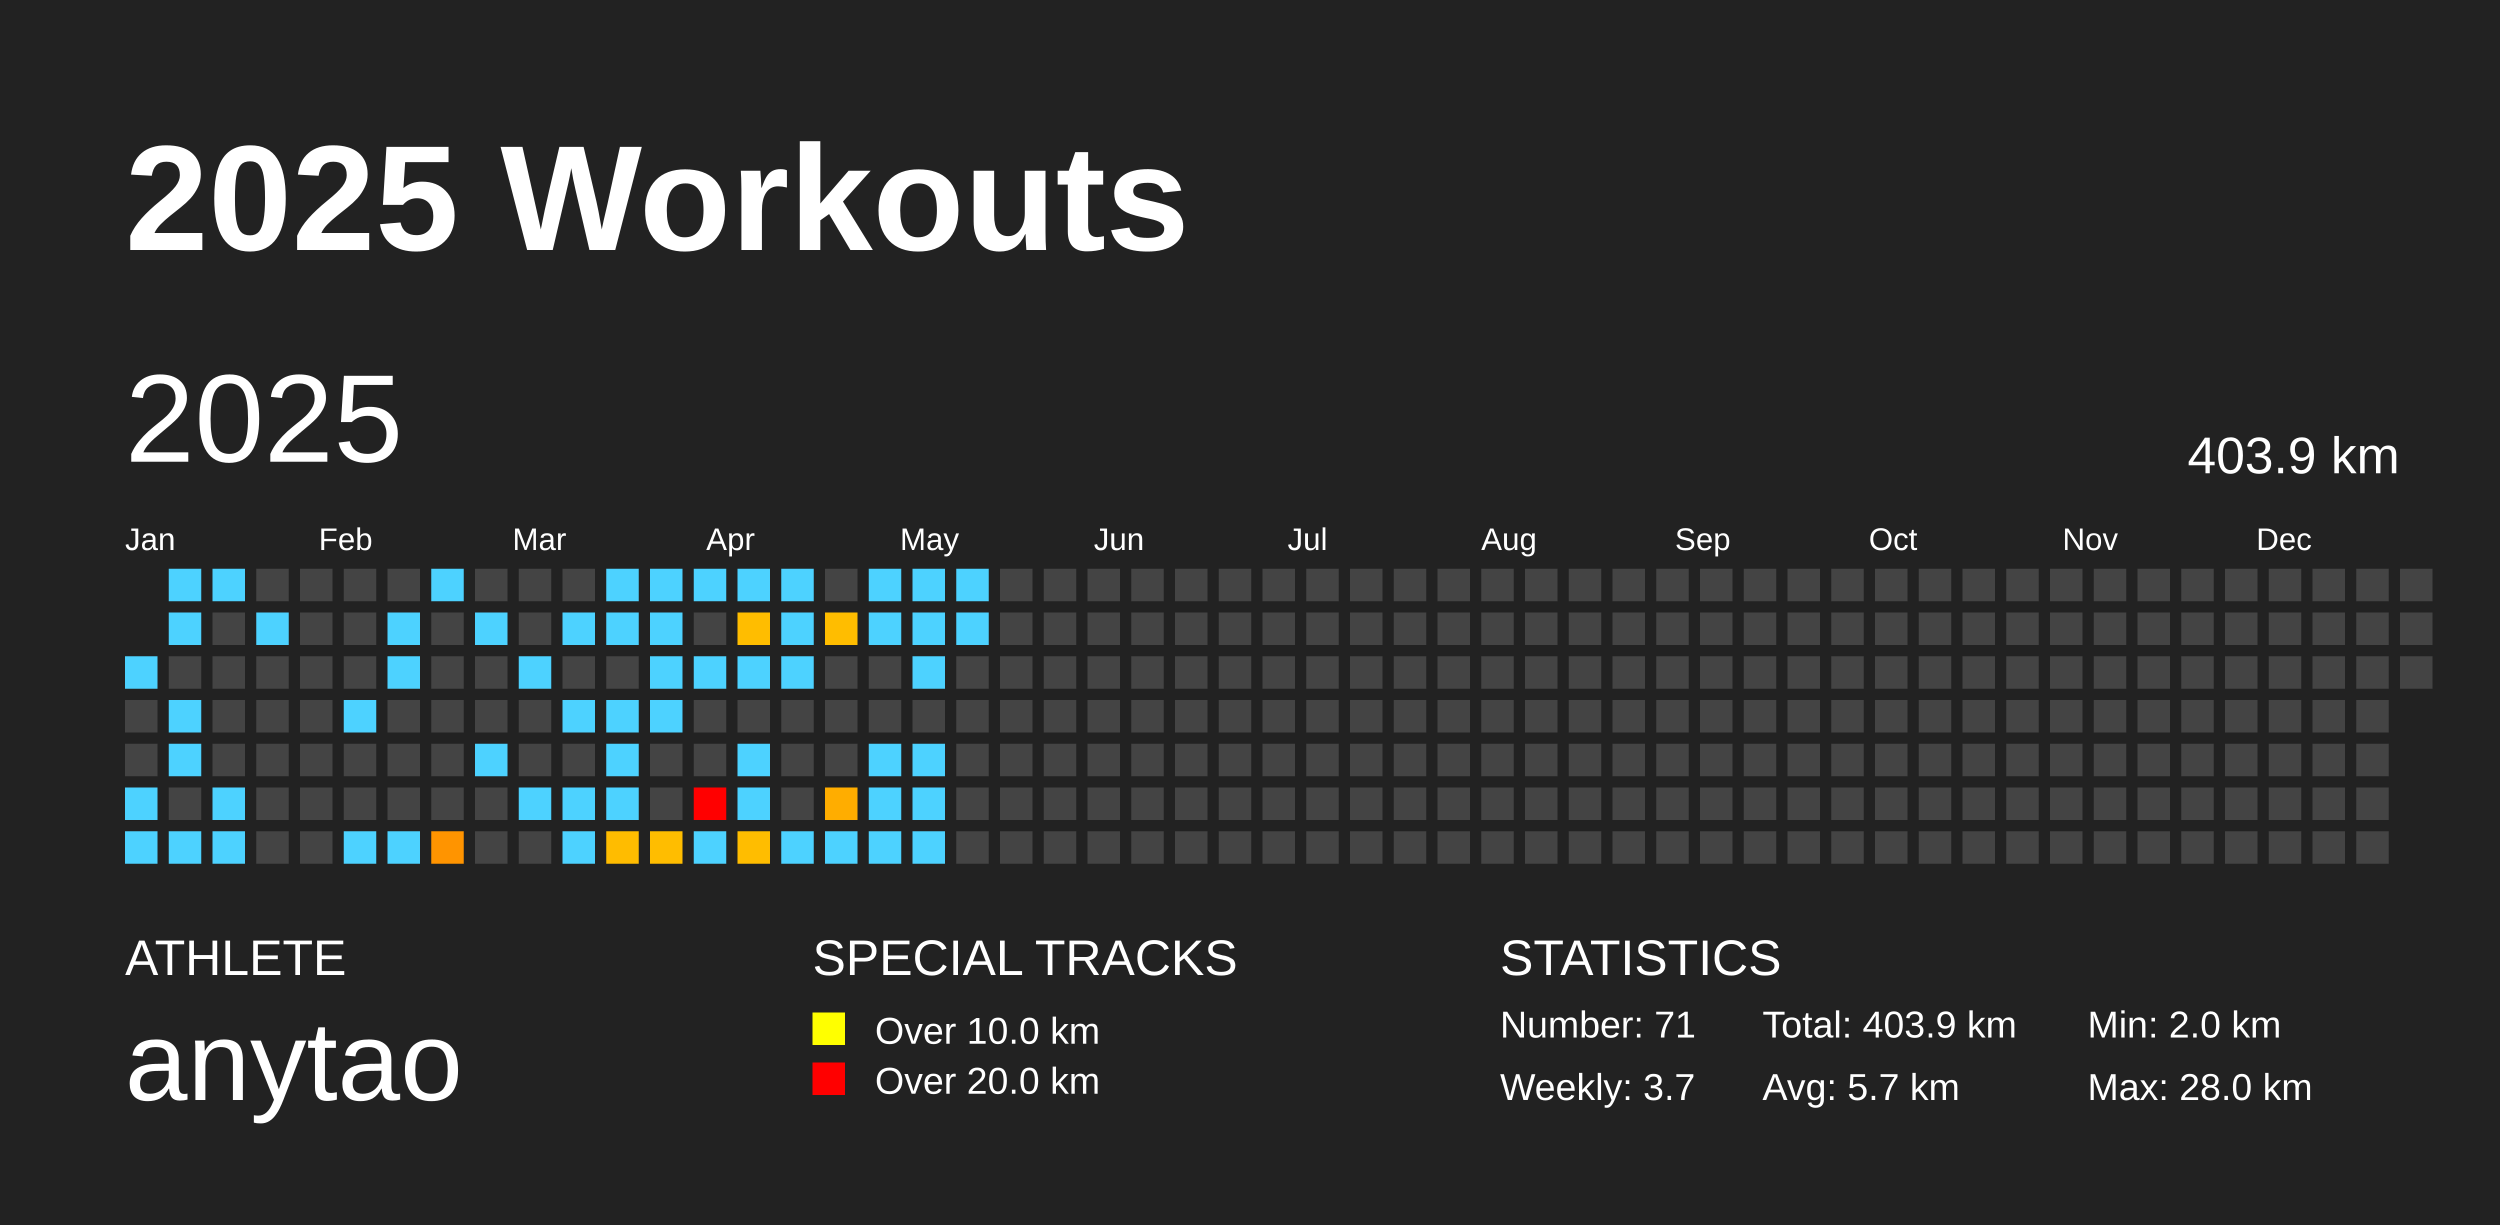
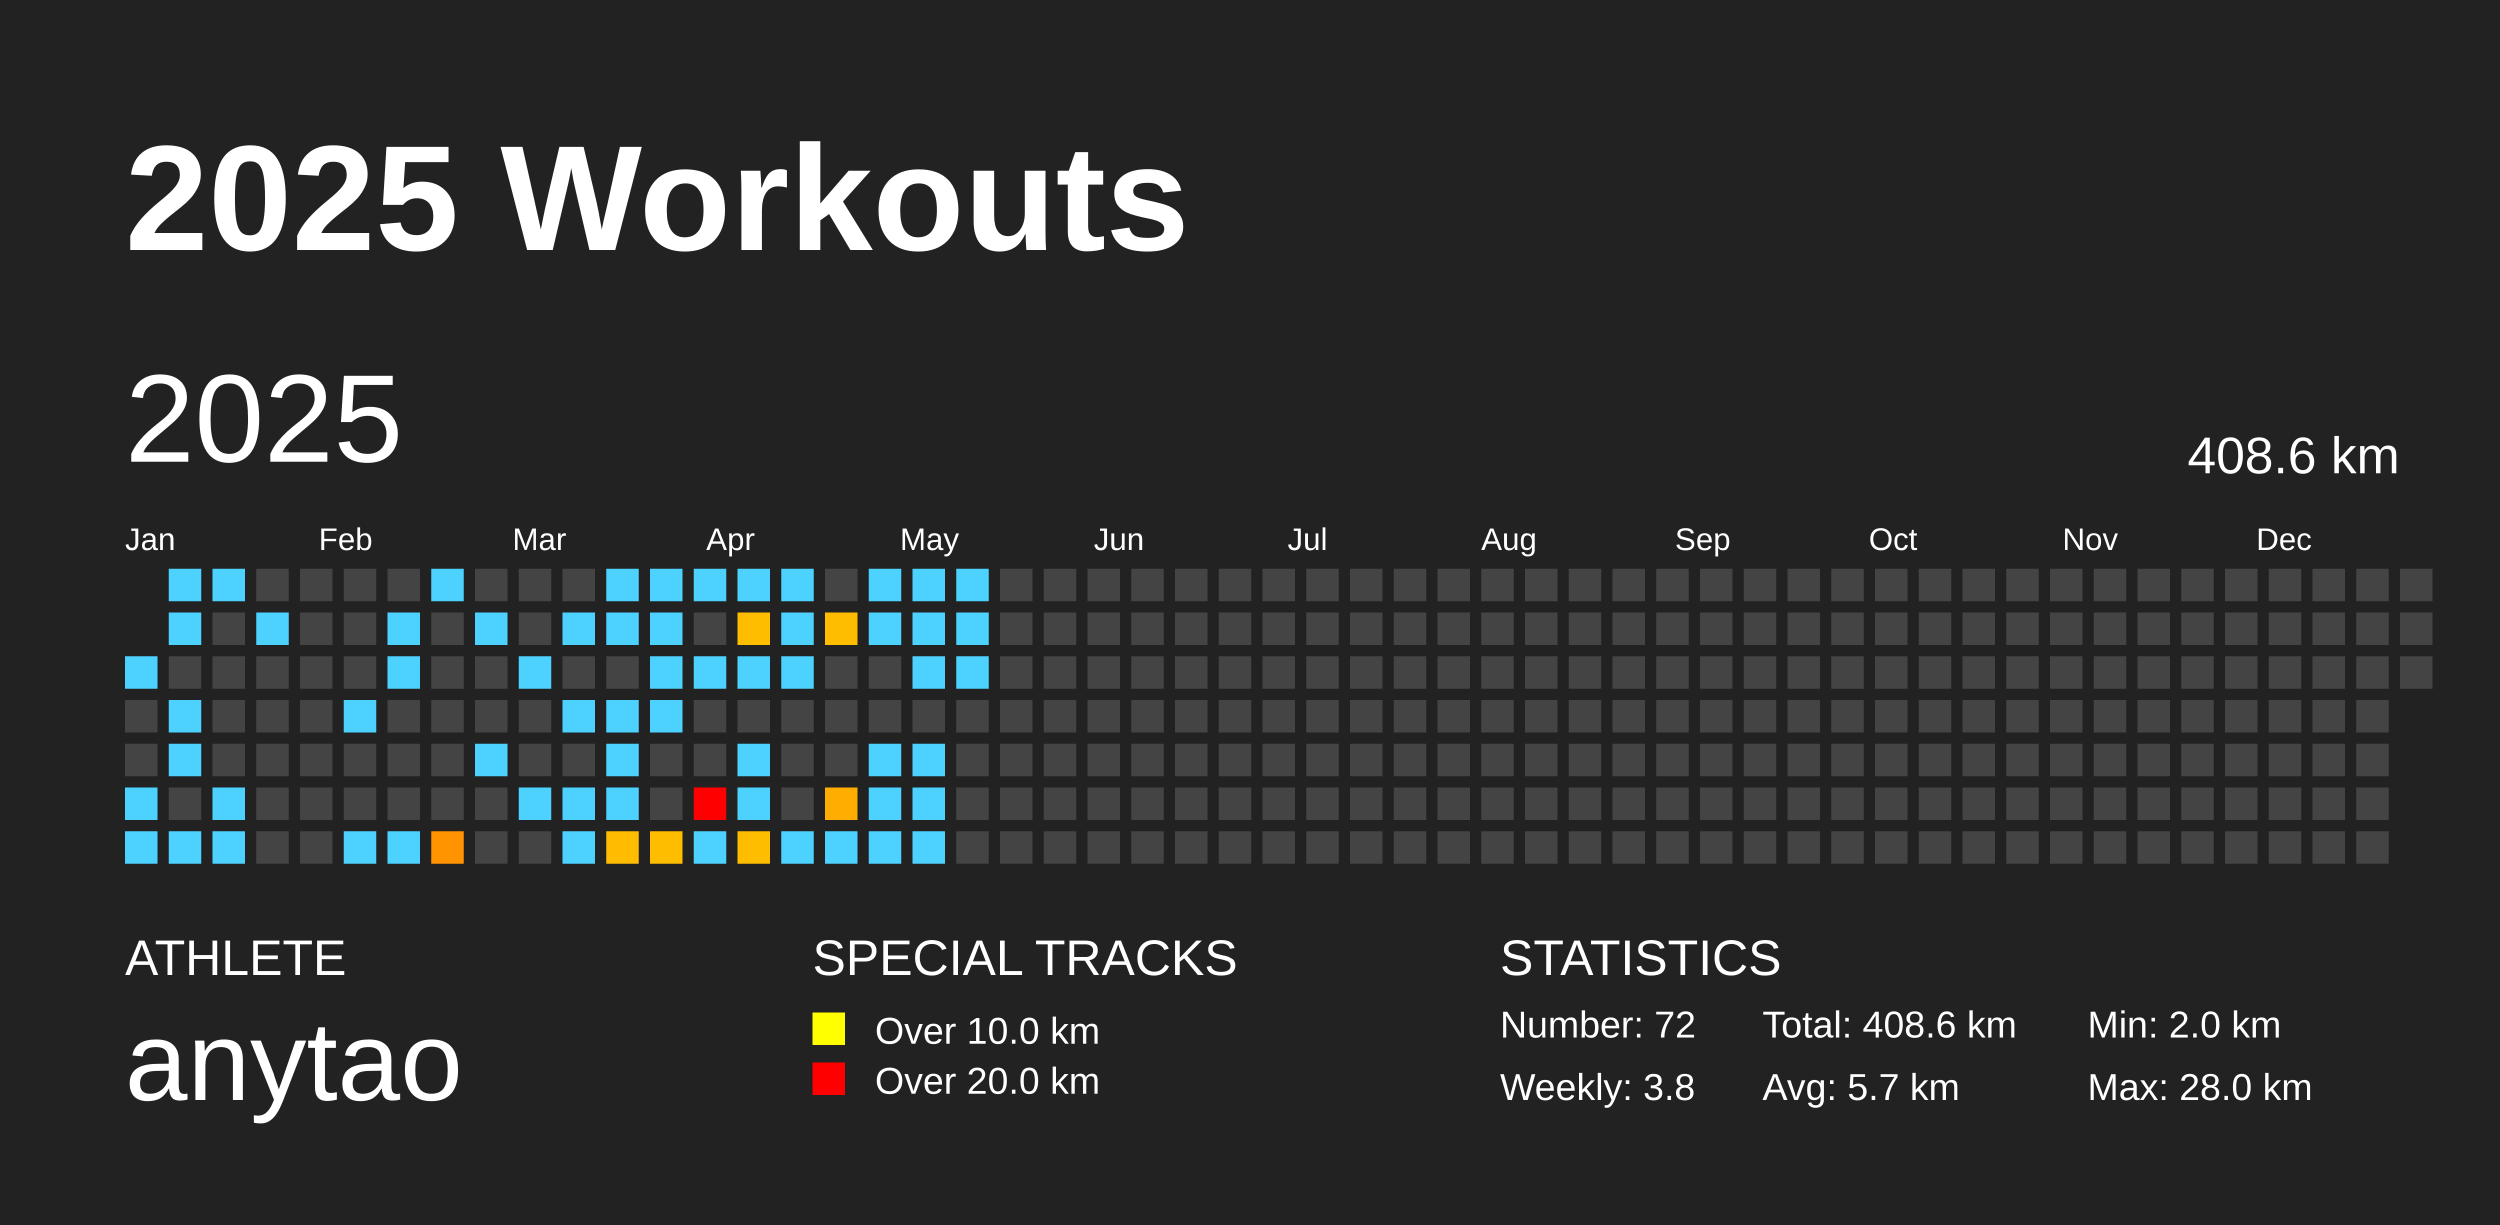
<svg xmlns="http://www.w3.org/2000/svg" baseProfile="full" height="98mm" version="1.1" viewBox="0,0,200,98" width="200mm">
  <defs />
  <rect fill="#222222" height="98" width="200" x="0" y="0" />
  <text fill="#FFFFFF" style="font-size:12px; font-family:Arial; font-weight:bold;" x="10" y="20">2025 Workouts</text>
  <text fill="#FFFFFF" style="font-size:4px; font-family:Arial" x="10" y="78">ATHLETE</text>
  <text fill="#FFFFFF" style="font-size:9px; font-family:Arial" x="10" y="88">anytao</text>
  <text fill="#FFFFFF" style="font-size:4px; font-family:Arial" x="65" y="78">SPECIAL TRACKS</text>
  <rect fill="yellow" height="2.6" width="2.6" x="65" y="81" />
  <text fill="#FFFFFF" style="font-size:3px; font-family:Arial" x="70" y="83.5">Over 10.0 km</text>
  <rect fill="red" height="2.6" width="2.6" x="65" y="85" />
  <text fill="#FFFFFF" style="font-size:3px; font-family:Arial" x="70" y="87.5">Over 20.0 km</text>
  <text fill="#FFFFFF" style="font-size:4px; font-family:Arial" x="120" y="78">STATISTICS</text>
-   <text fill="#FFFFFF" style="font-size:3px; font-family:Arial" x="120" y="83">Number: 71</text>
-   <text fill="#FFFFFF" style="font-size:3px; font-family:Arial" x="120" y="88">Weekly: 3.7</text>
-   <text fill="#FFFFFF" style="font-size:3px; font-family:Arial" x="141" y="83">Total: 403.9 km</text>
+   <text fill="#FFFFFF" style="font-size:3px; font-family:Arial" x="120" y="83">Number: 72</text>
+   <text fill="#FFFFFF" style="font-size:3px; font-family:Arial" x="120" y="88">Weekly: 3.8</text>
+   <text fill="#FFFFFF" style="font-size:3px; font-family:Arial" x="141" y="83">Total: 408.6 km</text>
  <text fill="#FFFFFF" style="font-size:3px; font-family:Arial" x="141" y="88">Avg: 5.7 km</text>
  <text fill="#FFFFFF" style="font-size:3px; font-family:Arial" x="167" y="83">Min: 2.0 km</text>
  <text fill="#FFFFFF" style="font-size:3px; font-family:Arial" x="167" y="88">Max: 28.0 km</text>
  <text dominant-baseline="hanging" fill="#FFFFFF" style="font-size:10.0px; font-family:Arial;" x="10" y="30">2025</text>
-   <text dominant-baseline="hanging" fill="#FFFFFF" style="font-size:4.125px; font-family:Arial;" x="175" y="35">403.9 km</text>
+   <text dominant-baseline="hanging" fill="#FFFFFF" style="font-size:4.125px; font-family:Arial;" x="175" y="35">408.6 km</text>
  <text fill="#FFFFFF" style="font-size:2.5px; font-family:Arial" x="10.0" y="44">Jan</text>
  <text fill="#FFFFFF" style="font-size:2.5px; font-family:Arial" x="25.5" y="44">Feb</text>
  <text fill="#FFFFFF" style="font-size:2.5px; font-family:Arial" x="41.0" y="44">Mar</text>
  <text fill="#FFFFFF" style="font-size:2.5px; font-family:Arial" x="56.5" y="44">Apr</text>
  <text fill="#FFFFFF" style="font-size:2.5px; font-family:Arial" x="72.0" y="44">May</text>
  <text fill="#FFFFFF" style="font-size:2.5px; font-family:Arial" x="87.5" y="44">Jun</text>
  <text fill="#FFFFFF" style="font-size:2.5px; font-family:Arial" x="103.0" y="44">Jul</text>
  <text fill="#FFFFFF" style="font-size:2.5px; font-family:Arial" x="118.5" y="44">Aug</text>
  <text fill="#FFFFFF" style="font-size:2.5px; font-family:Arial" x="134.0" y="44">Sep</text>
  <text fill="#FFFFFF" style="font-size:2.5px; font-family:Arial" x="149.5" y="44">Oct</text>
  <text fill="#FFFFFF" style="font-size:2.5px; font-family:Arial" x="165.0" y="44">Nov</text>
  <text fill="#FFFFFF" style="font-size:2.5px; font-family:Arial" x="180.5" y="44">Dec</text>
  <rect fill="#4dd2ff" height="2.6" width="2.6" x="10.0" y="52.5" />
  <rect fill="#444444" height="2.6" width="2.6" x="10.0" y="56.0" />
  <rect fill="#444444" height="2.6" width="2.6" x="10.0" y="59.5" />
  <rect fill="#4dd2ff" height="2.6" width="2.6" x="10.0" y="63.0" />
  <rect fill="#4dd2ff" height="2.6" width="2.6" x="10.0" y="66.5" />
  <rect fill="#4dd2ff" height="2.6" width="2.6" x="13.5" y="45.5" />
  <rect fill="#4dd2ff" height="2.6" width="2.6" x="13.5" y="49.0" />
  <rect fill="#444444" height="2.6" width="2.6" x="13.5" y="52.5" />
  <rect fill="#4dd2ff" height="2.6" width="2.6" x="13.5" y="56.0" />
  <rect fill="#4dd2ff" height="2.6" width="2.6" x="13.5" y="59.5" />
  <rect fill="#444444" height="2.6" width="2.6" x="13.5" y="63.0" />
  <rect fill="#4dd2ff" height="2.6" width="2.6" x="13.5" y="66.5" />
  <rect fill="#4dd2ff" height="2.6" width="2.6" x="17.0" y="45.5" />
  <rect fill="#444444" height="2.6" width="2.6" x="17.0" y="49.0" />
  <rect fill="#444444" height="2.6" width="2.6" x="17.0" y="52.5" />
  <rect fill="#444444" height="2.6" width="2.6" x="17.0" y="56.0" />
  <rect fill="#444444" height="2.6" width="2.6" x="17.0" y="59.5" />
  <rect fill="#4dd2ff" height="2.6" width="2.6" x="17.0" y="63.0" />
  <rect fill="#4dd2ff" height="2.6" width="2.6" x="17.0" y="66.5" />
  <rect fill="#444444" height="2.6" width="2.6" x="20.5" y="45.5" />
  <rect fill="#4dd2ff" height="2.6" width="2.6" x="20.5" y="49.0" />
  <rect fill="#444444" height="2.6" width="2.6" x="20.5" y="52.5" />
  <rect fill="#444444" height="2.6" width="2.6" x="20.5" y="56.0" />
  <rect fill="#444444" height="2.6" width="2.6" x="20.5" y="59.5" />
  <rect fill="#444444" height="2.6" width="2.6" x="20.5" y="63.0" />
  <rect fill="#444444" height="2.6" width="2.6" x="20.5" y="66.5" />
  <rect fill="#444444" height="2.6" width="2.6" x="24.0" y="45.5" />
  <rect fill="#444444" height="2.6" width="2.6" x="24.0" y="49.0" />
  <rect fill="#444444" height="2.6" width="2.6" x="24.0" y="52.5" />
  <rect fill="#444444" height="2.6" width="2.6" x="24.0" y="56.0" />
  <rect fill="#444444" height="2.6" width="2.6" x="24.0" y="59.5" />
  <rect fill="#444444" height="2.6" width="2.6" x="24.0" y="63.0" />
  <rect fill="#444444" height="2.6" width="2.6" x="24.0" y="66.5" />
  <rect fill="#444444" height="2.6" width="2.6" x="27.5" y="45.5" />
  <rect fill="#444444" height="2.6" width="2.6" x="27.5" y="49.0" />
  <rect fill="#444444" height="2.6" width="2.6" x="27.5" y="52.5" />
  <rect fill="#4dd2ff" height="2.6" width="2.6" x="27.5" y="56.0" />
  <rect fill="#444444" height="2.6" width="2.6" x="27.5" y="59.5" />
  <rect fill="#444444" height="2.6" width="2.6" x="27.5" y="63.0" />
  <rect fill="#4dd2ff" height="2.6" width="2.6" x="27.5" y="66.5" />
  <rect fill="#444444" height="2.6" width="2.6" x="31.0" y="45.5" />
  <rect fill="#4dd2ff" height="2.6" width="2.6" x="31.0" y="49.0" />
  <rect fill="#4dd2ff" height="2.6" width="2.6" x="31.0" y="52.5" />
  <rect fill="#444444" height="2.6" width="2.6" x="31.0" y="56.0" />
  <rect fill="#444444" height="2.6" width="2.6" x="31.0" y="59.5" />
  <rect fill="#444444" height="2.6" width="2.6" x="31.0" y="63.0" />
  <rect fill="#4dd2ff" height="2.6" width="2.6" x="31.0" y="66.5" />
  <rect fill="#4dd2ff" height="2.6" width="2.6" x="34.5" y="45.5" />
  <rect fill="#444444" height="2.6" width="2.6" x="34.5" y="49.0" />
  <rect fill="#444444" height="2.6" width="2.6" x="34.5" y="52.5" />
  <rect fill="#444444" height="2.6" width="2.6" x="34.5" y="56.0" />
  <rect fill="#444444" height="2.6" width="2.6" x="34.5" y="59.5" />
  <rect fill="#444444" height="2.6" width="2.6" x="34.5" y="63.0" />
  <rect fill="#ff9400" height="2.6" width="2.6" x="34.5" y="66.5" />
  <rect fill="#444444" height="2.6" width="2.6" x="38.0" y="45.5" />
  <rect fill="#4dd2ff" height="2.6" width="2.6" x="38.0" y="49.0" />
  <rect fill="#444444" height="2.6" width="2.6" x="38.0" y="52.5" />
  <rect fill="#444444" height="2.6" width="2.6" x="38.0" y="56.0" />
  <rect fill="#4dd2ff" height="2.6" width="2.6" x="38.0" y="59.5" />
  <rect fill="#444444" height="2.6" width="2.6" x="38.0" y="63.0" />
  <rect fill="#444444" height="2.6" width="2.6" x="38.0" y="66.5" />
  <rect fill="#444444" height="2.6" width="2.6" x="41.5" y="45.5" />
  <rect fill="#444444" height="2.6" width="2.6" x="41.5" y="49.0" />
  <rect fill="#4dd2ff" height="2.6" width="2.6" x="41.5" y="52.5" />
  <rect fill="#444444" height="2.6" width="2.6" x="41.5" y="56.0" />
  <rect fill="#444444" height="2.6" width="2.6" x="41.5" y="59.5" />
  <rect fill="#4dd2ff" height="2.6" width="2.6" x="41.5" y="63.0" />
  <rect fill="#444444" height="2.6" width="2.6" x="41.5" y="66.5" />
  <rect fill="#444444" height="2.6" width="2.6" x="45.0" y="45.5" />
  <rect fill="#4dd2ff" height="2.6" width="2.6" x="45.0" y="49.0" />
  <rect fill="#444444" height="2.6" width="2.6" x="45.0" y="52.5" />
  <rect fill="#4dd2ff" height="2.6" width="2.6" x="45.0" y="56.0" />
  <rect fill="#444444" height="2.6" width="2.6" x="45.0" y="59.5" />
  <rect fill="#4dd2ff" height="2.6" width="2.6" x="45.0" y="63.0" />
  <rect fill="#4dd2ff" height="2.6" width="2.6" x="45.0" y="66.5" />
  <rect fill="#4dd2ff" height="2.6" width="2.6" x="48.5" y="45.5" />
  <rect fill="#4dd2ff" height="2.6" width="2.6" x="48.5" y="49.0" />
  <rect fill="#444444" height="2.6" width="2.6" x="48.5" y="52.5" />
  <rect fill="#4dd2ff" height="2.6" width="2.6" x="48.5" y="56.0" />
  <rect fill="#4dd2ff" height="2.6" width="2.6" x="48.5" y="59.5" />
  <rect fill="#4dd2ff" height="2.6" width="2.6" x="48.5" y="63.0" />
  <rect fill="#ffbc00" height="2.6" width="2.6" x="48.5" y="66.5" />
  <rect fill="#4dd2ff" height="2.6" width="2.6" x="52.0" y="45.5" />
  <rect fill="#4dd2ff" height="2.6" width="2.6" x="52.0" y="49.0" />
  <rect fill="#4dd2ff" height="2.6" width="2.6" x="52.0" y="52.5" />
  <rect fill="#4dd2ff" height="2.6" width="2.6" x="52.0" y="56.0" />
  <rect fill="#444444" height="2.6" width="2.6" x="52.0" y="59.5" />
  <rect fill="#444444" height="2.6" width="2.6" x="52.0" y="63.0" />
  <rect fill="#ffbd00" height="2.6" width="2.6" x="52.0" y="66.5" />
  <rect fill="#4dd2ff" height="2.6" width="2.6" x="55.5" y="45.5" />
  <rect fill="#444444" height="2.6" width="2.6" x="55.5" y="49.0" />
  <rect fill="#4dd2ff" height="2.6" width="2.6" x="55.5" y="52.5" />
  <rect fill="#444444" height="2.6" width="2.6" x="55.5" y="56.0" />
  <rect fill="#444444" height="2.6" width="2.6" x="55.5" y="59.5" />
  <rect fill="red" height="2.6" width="2.6" x="55.5" y="63.0" />
  <rect fill="#4dd2ff" height="2.6" width="2.6" x="55.5" y="66.5" />
  <rect fill="#4dd2ff" height="2.6" width="2.6" x="59.0" y="45.5" />
  <rect fill="#ffbd00" height="2.6" width="2.6" x="59.0" y="49.0" />
  <rect fill="#4dd2ff" height="2.6" width="2.6" x="59.0" y="52.5" />
  <rect fill="#444444" height="2.6" width="2.6" x="59.0" y="56.0" />
  <rect fill="#4dd2ff" height="2.6" width="2.6" x="59.0" y="59.5" />
  <rect fill="#4dd2ff" height="2.6" width="2.6" x="59.0" y="63.0" />
  <rect fill="#ffbd00" height="2.6" width="2.6" x="59.0" y="66.5" />
  <rect fill="#4dd2ff" height="2.6" width="2.6" x="62.5" y="45.5" />
  <rect fill="#4dd2ff" height="2.6" width="2.6" x="62.5" y="49.0" />
  <rect fill="#4dd2ff" height="2.6" width="2.6" x="62.5" y="52.5" />
  <rect fill="#444444" height="2.6" width="2.6" x="62.5" y="56.0" />
  <rect fill="#444444" height="2.6" width="2.6" x="62.5" y="59.5" />
  <rect fill="#444444" height="2.6" width="2.6" x="62.5" y="63.0" />
  <rect fill="#4dd2ff" height="2.6" width="2.6" x="62.5" y="66.5" />
  <rect fill="#444444" height="2.6" width="2.6" x="66.0" y="45.5" />
  <rect fill="#ffbd00" height="2.6" width="2.6" x="66.0" y="49.0" />
  <rect fill="#444444" height="2.6" width="2.6" x="66.0" y="52.5" />
  <rect fill="#444444" height="2.6" width="2.6" x="66.0" y="56.0" />
  <rect fill="#444444" height="2.6" width="2.6" x="66.0" y="59.5" />
  <rect fill="#ffad00" height="2.6" width="2.6" x="66.0" y="63.0" />
  <rect fill="#4dd2ff" height="2.6" width="2.6" x="66.0" y="66.5" />
  <rect fill="#4dd2ff" height="2.6" width="2.6" x="69.5" y="45.5" />
  <rect fill="#4dd2ff" height="2.6" width="2.6" x="69.5" y="49.0" />
  <rect fill="#444444" height="2.6" width="2.6" x="69.5" y="52.5" />
  <rect fill="#444444" height="2.6" width="2.6" x="69.5" y="56.0" />
  <rect fill="#4dd2ff" height="2.6" width="2.6" x="69.5" y="59.5" />
  <rect fill="#4dd2ff" height="2.6" width="2.6" x="69.5" y="63.0" />
  <rect fill="#4dd2ff" height="2.6" width="2.6" x="69.5" y="66.5" />
  <rect fill="#4dd2ff" height="2.6" width="2.6" x="73.0" y="45.5" />
  <rect fill="#4dd2ff" height="2.6" width="2.6" x="73.0" y="49.0" />
  <rect fill="#4dd2ff" height="2.6" width="2.6" x="73.0" y="52.5" />
  <rect fill="#444444" height="2.6" width="2.6" x="73.0" y="56.0" />
  <rect fill="#4dd2ff" height="2.6" width="2.6" x="73.0" y="59.5" />
  <rect fill="#4dd2ff" height="2.6" width="2.6" x="73.0" y="63.0" />
  <rect fill="#4dd2ff" height="2.6" width="2.6" x="73.0" y="66.5" />
  <rect fill="#4dd2ff" height="2.6" width="2.6" x="76.5" y="45.5" />
  <rect fill="#4dd2ff" height="2.6" width="2.6" x="76.5" y="49.0" />
-   <rect fill="#444444" height="2.6" width="2.6" x="76.5" y="52.5" />
+   <rect fill="#4dd2ff" height="2.6" width="2.6" x="76.5" y="52.5" />
  <rect fill="#444444" height="2.6" width="2.6" x="76.5" y="56.0" />
  <rect fill="#444444" height="2.6" width="2.6" x="76.5" y="59.5" />
  <rect fill="#444444" height="2.6" width="2.6" x="76.5" y="63.0" />
  <rect fill="#444444" height="2.6" width="2.6" x="76.5" y="66.5" />
  <rect fill="#444444" height="2.6" width="2.6" x="80.0" y="45.5" />
  <rect fill="#444444" height="2.6" width="2.6" x="80.0" y="49.0" />
  <rect fill="#444444" height="2.6" width="2.6" x="80.0" y="52.5" />
  <rect fill="#444444" height="2.6" width="2.6" x="80.0" y="56.0" />
  <rect fill="#444444" height="2.6" width="2.6" x="80.0" y="59.5" />
  <rect fill="#444444" height="2.6" width="2.6" x="80.0" y="63.0" />
  <rect fill="#444444" height="2.6" width="2.6" x="80.0" y="66.5" />
  <rect fill="#444444" height="2.6" width="2.6" x="83.5" y="45.5" />
  <rect fill="#444444" height="2.6" width="2.6" x="83.5" y="49.0" />
  <rect fill="#444444" height="2.6" width="2.6" x="83.5" y="52.5" />
  <rect fill="#444444" height="2.6" width="2.6" x="83.5" y="56.0" />
  <rect fill="#444444" height="2.6" width="2.6" x="83.5" y="59.5" />
  <rect fill="#444444" height="2.6" width="2.6" x="83.5" y="63.0" />
  <rect fill="#444444" height="2.6" width="2.6" x="83.5" y="66.5" />
  <rect fill="#444444" height="2.6" width="2.6" x="87.0" y="45.5" />
  <rect fill="#444444" height="2.6" width="2.6" x="87.0" y="49.0" />
  <rect fill="#444444" height="2.6" width="2.6" x="87.0" y="52.5" />
  <rect fill="#444444" height="2.6" width="2.6" x="87.0" y="56.0" />
  <rect fill="#444444" height="2.6" width="2.6" x="87.0" y="59.5" />
  <rect fill="#444444" height="2.6" width="2.6" x="87.0" y="63.0" />
  <rect fill="#444444" height="2.6" width="2.6" x="87.0" y="66.5" />
  <rect fill="#444444" height="2.6" width="2.6" x="90.5" y="45.5" />
  <rect fill="#444444" height="2.6" width="2.6" x="90.5" y="49.0" />
  <rect fill="#444444" height="2.6" width="2.6" x="90.5" y="52.5" />
  <rect fill="#444444" height="2.6" width="2.6" x="90.5" y="56.0" />
  <rect fill="#444444" height="2.6" width="2.6" x="90.5" y="59.5" />
  <rect fill="#444444" height="2.6" width="2.6" x="90.5" y="63.0" />
  <rect fill="#444444" height="2.6" width="2.6" x="90.5" y="66.5" />
  <rect fill="#444444" height="2.6" width="2.6" x="94.0" y="45.5" />
  <rect fill="#444444" height="2.6" width="2.6" x="94.0" y="49.0" />
  <rect fill="#444444" height="2.6" width="2.6" x="94.0" y="52.5" />
  <rect fill="#444444" height="2.6" width="2.6" x="94.0" y="56.0" />
  <rect fill="#444444" height="2.6" width="2.6" x="94.0" y="59.5" />
  <rect fill="#444444" height="2.6" width="2.6" x="94.0" y="63.0" />
  <rect fill="#444444" height="2.6" width="2.6" x="94.0" y="66.5" />
  <rect fill="#444444" height="2.6" width="2.6" x="97.5" y="45.5" />
  <rect fill="#444444" height="2.6" width="2.6" x="97.5" y="49.0" />
  <rect fill="#444444" height="2.6" width="2.6" x="97.5" y="52.5" />
  <rect fill="#444444" height="2.6" width="2.6" x="97.5" y="56.0" />
  <rect fill="#444444" height="2.6" width="2.6" x="97.5" y="59.5" />
  <rect fill="#444444" height="2.6" width="2.6" x="97.5" y="63.0" />
  <rect fill="#444444" height="2.6" width="2.6" x="97.5" y="66.5" />
  <rect fill="#444444" height="2.6" width="2.6" x="101.0" y="45.5" />
  <rect fill="#444444" height="2.6" width="2.6" x="101.0" y="49.0" />
  <rect fill="#444444" height="2.6" width="2.6" x="101.0" y="52.5" />
  <rect fill="#444444" height="2.6" width="2.6" x="101.0" y="56.0" />
  <rect fill="#444444" height="2.6" width="2.6" x="101.0" y="59.5" />
  <rect fill="#444444" height="2.6" width="2.6" x="101.0" y="63.0" />
  <rect fill="#444444" height="2.6" width="2.6" x="101.0" y="66.5" />
  <rect fill="#444444" height="2.6" width="2.6" x="104.5" y="45.5" />
  <rect fill="#444444" height="2.6" width="2.6" x="104.5" y="49.0" />
  <rect fill="#444444" height="2.6" width="2.6" x="104.5" y="52.5" />
  <rect fill="#444444" height="2.6" width="2.6" x="104.5" y="56.0" />
  <rect fill="#444444" height="2.6" width="2.6" x="104.5" y="59.5" />
  <rect fill="#444444" height="2.6" width="2.6" x="104.5" y="63.0" />
  <rect fill="#444444" height="2.6" width="2.6" x="104.5" y="66.5" />
  <rect fill="#444444" height="2.6" width="2.6" x="108.0" y="45.5" />
  <rect fill="#444444" height="2.6" width="2.6" x="108.0" y="49.0" />
  <rect fill="#444444" height="2.6" width="2.6" x="108.0" y="52.5" />
  <rect fill="#444444" height="2.6" width="2.6" x="108.0" y="56.0" />
  <rect fill="#444444" height="2.6" width="2.6" x="108.0" y="59.5" />
  <rect fill="#444444" height="2.6" width="2.6" x="108.0" y="63.0" />
  <rect fill="#444444" height="2.6" width="2.6" x="108.0" y="66.5" />
  <rect fill="#444444" height="2.6" width="2.6" x="111.5" y="45.5" />
  <rect fill="#444444" height="2.6" width="2.6" x="111.5" y="49.0" />
  <rect fill="#444444" height="2.6" width="2.6" x="111.5" y="52.5" />
  <rect fill="#444444" height="2.6" width="2.6" x="111.5" y="56.0" />
  <rect fill="#444444" height="2.6" width="2.6" x="111.5" y="59.5" />
  <rect fill="#444444" height="2.6" width="2.6" x="111.5" y="63.0" />
  <rect fill="#444444" height="2.6" width="2.6" x="111.5" y="66.5" />
  <rect fill="#444444" height="2.6" width="2.6" x="115.0" y="45.5" />
  <rect fill="#444444" height="2.6" width="2.6" x="115.0" y="49.0" />
  <rect fill="#444444" height="2.6" width="2.6" x="115.0" y="52.5" />
  <rect fill="#444444" height="2.6" width="2.6" x="115.0" y="56.0" />
  <rect fill="#444444" height="2.6" width="2.6" x="115.0" y="59.5" />
  <rect fill="#444444" height="2.6" width="2.6" x="115.0" y="63.0" />
  <rect fill="#444444" height="2.6" width="2.6" x="115.0" y="66.5" />
  <rect fill="#444444" height="2.6" width="2.6" x="118.5" y="45.5" />
  <rect fill="#444444" height="2.6" width="2.6" x="118.5" y="49.0" />
  <rect fill="#444444" height="2.6" width="2.6" x="118.5" y="52.5" />
  <rect fill="#444444" height="2.6" width="2.6" x="118.5" y="56.0" />
  <rect fill="#444444" height="2.6" width="2.6" x="118.5" y="59.5" />
  <rect fill="#444444" height="2.6" width="2.6" x="118.5" y="63.0" />
  <rect fill="#444444" height="2.6" width="2.6" x="118.5" y="66.5" />
  <rect fill="#444444" height="2.6" width="2.6" x="122.0" y="45.5" />
  <rect fill="#444444" height="2.6" width="2.6" x="122.0" y="49.0" />
  <rect fill="#444444" height="2.6" width="2.6" x="122.0" y="52.5" />
  <rect fill="#444444" height="2.6" width="2.6" x="122.0" y="56.0" />
  <rect fill="#444444" height="2.6" width="2.6" x="122.0" y="59.5" />
  <rect fill="#444444" height="2.6" width="2.6" x="122.0" y="63.0" />
  <rect fill="#444444" height="2.6" width="2.6" x="122.0" y="66.5" />
  <rect fill="#444444" height="2.6" width="2.6" x="125.5" y="45.5" />
  <rect fill="#444444" height="2.6" width="2.6" x="125.5" y="49.0" />
  <rect fill="#444444" height="2.6" width="2.6" x="125.5" y="52.5" />
  <rect fill="#444444" height="2.6" width="2.6" x="125.5" y="56.0" />
  <rect fill="#444444" height="2.6" width="2.6" x="125.5" y="59.5" />
  <rect fill="#444444" height="2.6" width="2.6" x="125.5" y="63.0" />
  <rect fill="#444444" height="2.6" width="2.6" x="125.5" y="66.5" />
  <rect fill="#444444" height="2.6" width="2.6" x="129.0" y="45.5" />
  <rect fill="#444444" height="2.6" width="2.6" x="129.0" y="49.0" />
  <rect fill="#444444" height="2.6" width="2.6" x="129.0" y="52.5" />
  <rect fill="#444444" height="2.6" width="2.6" x="129.0" y="56.0" />
  <rect fill="#444444" height="2.6" width="2.6" x="129.0" y="59.5" />
  <rect fill="#444444" height="2.6" width="2.6" x="129.0" y="63.0" />
  <rect fill="#444444" height="2.6" width="2.6" x="129.0" y="66.5" />
  <rect fill="#444444" height="2.6" width="2.6" x="132.5" y="45.5" />
  <rect fill="#444444" height="2.6" width="2.6" x="132.5" y="49.0" />
  <rect fill="#444444" height="2.6" width="2.6" x="132.5" y="52.5" />
  <rect fill="#444444" height="2.6" width="2.6" x="132.5" y="56.0" />
  <rect fill="#444444" height="2.6" width="2.6" x="132.5" y="59.5" />
  <rect fill="#444444" height="2.6" width="2.6" x="132.5" y="63.0" />
  <rect fill="#444444" height="2.6" width="2.6" x="132.5" y="66.5" />
  <rect fill="#444444" height="2.6" width="2.6" x="136.0" y="45.5" />
  <rect fill="#444444" height="2.6" width="2.6" x="136.0" y="49.0" />
  <rect fill="#444444" height="2.6" width="2.6" x="136.0" y="52.5" />
  <rect fill="#444444" height="2.6" width="2.6" x="136.0" y="56.0" />
  <rect fill="#444444" height="2.6" width="2.6" x="136.0" y="59.5" />
  <rect fill="#444444" height="2.6" width="2.6" x="136.0" y="63.0" />
  <rect fill="#444444" height="2.6" width="2.6" x="136.0" y="66.5" />
  <rect fill="#444444" height="2.6" width="2.6" x="139.5" y="45.5" />
  <rect fill="#444444" height="2.6" width="2.6" x="139.5" y="49.0" />
  <rect fill="#444444" height="2.6" width="2.6" x="139.5" y="52.5" />
  <rect fill="#444444" height="2.6" width="2.6" x="139.5" y="56.0" />
  <rect fill="#444444" height="2.6" width="2.6" x="139.5" y="59.5" />
  <rect fill="#444444" height="2.6" width="2.6" x="139.5" y="63.0" />
  <rect fill="#444444" height="2.6" width="2.6" x="139.5" y="66.5" />
  <rect fill="#444444" height="2.6" width="2.6" x="143.0" y="45.5" />
  <rect fill="#444444" height="2.6" width="2.6" x="143.0" y="49.0" />
  <rect fill="#444444" height="2.6" width="2.6" x="143.0" y="52.5" />
  <rect fill="#444444" height="2.6" width="2.6" x="143.0" y="56.0" />
  <rect fill="#444444" height="2.6" width="2.6" x="143.0" y="59.5" />
  <rect fill="#444444" height="2.6" width="2.6" x="143.0" y="63.0" />
  <rect fill="#444444" height="2.6" width="2.6" x="143.0" y="66.5" />
  <rect fill="#444444" height="2.6" width="2.6" x="146.5" y="45.5" />
  <rect fill="#444444" height="2.6" width="2.6" x="146.5" y="49.0" />
  <rect fill="#444444" height="2.6" width="2.6" x="146.5" y="52.5" />
  <rect fill="#444444" height="2.6" width="2.6" x="146.5" y="56.0" />
  <rect fill="#444444" height="2.6" width="2.6" x="146.5" y="59.5" />
  <rect fill="#444444" height="2.6" width="2.6" x="146.5" y="63.0" />
  <rect fill="#444444" height="2.6" width="2.6" x="146.5" y="66.5" />
  <rect fill="#444444" height="2.6" width="2.6" x="150.0" y="45.5" />
  <rect fill="#444444" height="2.6" width="2.6" x="150.0" y="49.0" />
  <rect fill="#444444" height="2.6" width="2.6" x="150.0" y="52.5" />
  <rect fill="#444444" height="2.6" width="2.6" x="150.0" y="56.0" />
  <rect fill="#444444" height="2.6" width="2.6" x="150.0" y="59.5" />
  <rect fill="#444444" height="2.6" width="2.6" x="150.0" y="63.0" />
  <rect fill="#444444" height="2.6" width="2.6" x="150.0" y="66.5" />
  <rect fill="#444444" height="2.6" width="2.6" x="153.5" y="45.5" />
  <rect fill="#444444" height="2.6" width="2.6" x="153.5" y="49.0" />
  <rect fill="#444444" height="2.6" width="2.6" x="153.5" y="52.5" />
  <rect fill="#444444" height="2.6" width="2.6" x="153.5" y="56.0" />
  <rect fill="#444444" height="2.6" width="2.6" x="153.5" y="59.5" />
  <rect fill="#444444" height="2.6" width="2.6" x="153.5" y="63.0" />
  <rect fill="#444444" height="2.6" width="2.6" x="153.5" y="66.5" />
  <rect fill="#444444" height="2.6" width="2.6" x="157.0" y="45.5" />
  <rect fill="#444444" height="2.6" width="2.6" x="157.0" y="49.0" />
  <rect fill="#444444" height="2.6" width="2.6" x="157.0" y="52.5" />
  <rect fill="#444444" height="2.6" width="2.6" x="157.0" y="56.0" />
  <rect fill="#444444" height="2.6" width="2.6" x="157.0" y="59.5" />
  <rect fill="#444444" height="2.6" width="2.6" x="157.0" y="63.0" />
  <rect fill="#444444" height="2.6" width="2.6" x="157.0" y="66.5" />
  <rect fill="#444444" height="2.6" width="2.6" x="160.5" y="45.5" />
  <rect fill="#444444" height="2.6" width="2.6" x="160.5" y="49.0" />
  <rect fill="#444444" height="2.6" width="2.6" x="160.5" y="52.5" />
  <rect fill="#444444" height="2.6" width="2.6" x="160.5" y="56.0" />
  <rect fill="#444444" height="2.6" width="2.6" x="160.5" y="59.5" />
  <rect fill="#444444" height="2.6" width="2.6" x="160.5" y="63.0" />
  <rect fill="#444444" height="2.6" width="2.6" x="160.5" y="66.5" />
  <rect fill="#444444" height="2.6" width="2.6" x="164.0" y="45.5" />
  <rect fill="#444444" height="2.6" width="2.6" x="164.0" y="49.0" />
  <rect fill="#444444" height="2.6" width="2.6" x="164.0" y="52.5" />
  <rect fill="#444444" height="2.6" width="2.6" x="164.0" y="56.0" />
  <rect fill="#444444" height="2.6" width="2.6" x="164.0" y="59.5" />
  <rect fill="#444444" height="2.6" width="2.6" x="164.0" y="63.0" />
  <rect fill="#444444" height="2.6" width="2.6" x="164.0" y="66.5" />
  <rect fill="#444444" height="2.6" width="2.6" x="167.5" y="45.5" />
  <rect fill="#444444" height="2.6" width="2.6" x="167.5" y="49.0" />
  <rect fill="#444444" height="2.6" width="2.6" x="167.5" y="52.5" />
  <rect fill="#444444" height="2.6" width="2.6" x="167.5" y="56.0" />
  <rect fill="#444444" height="2.6" width="2.6" x="167.5" y="59.5" />
  <rect fill="#444444" height="2.6" width="2.6" x="167.5" y="63.0" />
  <rect fill="#444444" height="2.6" width="2.6" x="167.5" y="66.5" />
  <rect fill="#444444" height="2.6" width="2.6" x="171.0" y="45.5" />
  <rect fill="#444444" height="2.6" width="2.6" x="171.0" y="49.0" />
  <rect fill="#444444" height="2.6" width="2.6" x="171.0" y="52.5" />
  <rect fill="#444444" height="2.6" width="2.6" x="171.0" y="56.0" />
  <rect fill="#444444" height="2.6" width="2.6" x="171.0" y="59.5" />
  <rect fill="#444444" height="2.6" width="2.6" x="171.0" y="63.0" />
  <rect fill="#444444" height="2.6" width="2.6" x="171.0" y="66.5" />
  <rect fill="#444444" height="2.6" width="2.6" x="174.5" y="45.5" />
  <rect fill="#444444" height="2.6" width="2.6" x="174.5" y="49.0" />
  <rect fill="#444444" height="2.6" width="2.6" x="174.5" y="52.5" />
  <rect fill="#444444" height="2.6" width="2.6" x="174.5" y="56.0" />
  <rect fill="#444444" height="2.6" width="2.6" x="174.5" y="59.5" />
  <rect fill="#444444" height="2.6" width="2.6" x="174.5" y="63.0" />
  <rect fill="#444444" height="2.6" width="2.6" x="174.5" y="66.5" />
  <rect fill="#444444" height="2.6" width="2.6" x="178.0" y="45.5" />
  <rect fill="#444444" height="2.6" width="2.6" x="178.0" y="49.0" />
  <rect fill="#444444" height="2.6" width="2.6" x="178.0" y="52.5" />
  <rect fill="#444444" height="2.6" width="2.6" x="178.0" y="56.0" />
  <rect fill="#444444" height="2.6" width="2.6" x="178.0" y="59.5" />
  <rect fill="#444444" height="2.6" width="2.6" x="178.0" y="63.0" />
  <rect fill="#444444" height="2.6" width="2.6" x="178.0" y="66.5" />
  <rect fill="#444444" height="2.6" width="2.6" x="181.5" y="45.5" />
  <rect fill="#444444" height="2.6" width="2.6" x="181.5" y="49.0" />
  <rect fill="#444444" height="2.6" width="2.6" x="181.5" y="52.5" />
  <rect fill="#444444" height="2.6" width="2.6" x="181.5" y="56.0" />
  <rect fill="#444444" height="2.6" width="2.6" x="181.5" y="59.5" />
  <rect fill="#444444" height="2.6" width="2.6" x="181.5" y="63.0" />
  <rect fill="#444444" height="2.6" width="2.6" x="181.5" y="66.5" />
  <rect fill="#444444" height="2.6" width="2.6" x="185.0" y="45.5" />
  <rect fill="#444444" height="2.6" width="2.6" x="185.0" y="49.0" />
  <rect fill="#444444" height="2.6" width="2.6" x="185.0" y="52.5" />
  <rect fill="#444444" height="2.6" width="2.6" x="185.0" y="56.0" />
  <rect fill="#444444" height="2.6" width="2.6" x="185.0" y="59.5" />
  <rect fill="#444444" height="2.6" width="2.6" x="185.0" y="63.0" />
  <rect fill="#444444" height="2.6" width="2.6" x="185.0" y="66.5" />
  <rect fill="#444444" height="2.6" width="2.6" x="188.5" y="45.5" />
  <rect fill="#444444" height="2.6" width="2.6" x="188.5" y="49.0" />
  <rect fill="#444444" height="2.6" width="2.6" x="188.5" y="52.5" />
  <rect fill="#444444" height="2.6" width="2.6" x="188.5" y="56.0" />
  <rect fill="#444444" height="2.6" width="2.6" x="188.5" y="59.5" />
  <rect fill="#444444" height="2.6" width="2.6" x="188.5" y="63.0" />
  <rect fill="#444444" height="2.6" width="2.6" x="188.5" y="66.5" />
  <rect fill="#444444" height="2.6" width="2.6" x="192.0" y="45.5" />
  <rect fill="#444444" height="2.6" width="2.6" x="192.0" y="49.0" />
  <rect fill="#444444" height="2.6" width="2.6" x="192.0" y="52.5" />
</svg>
